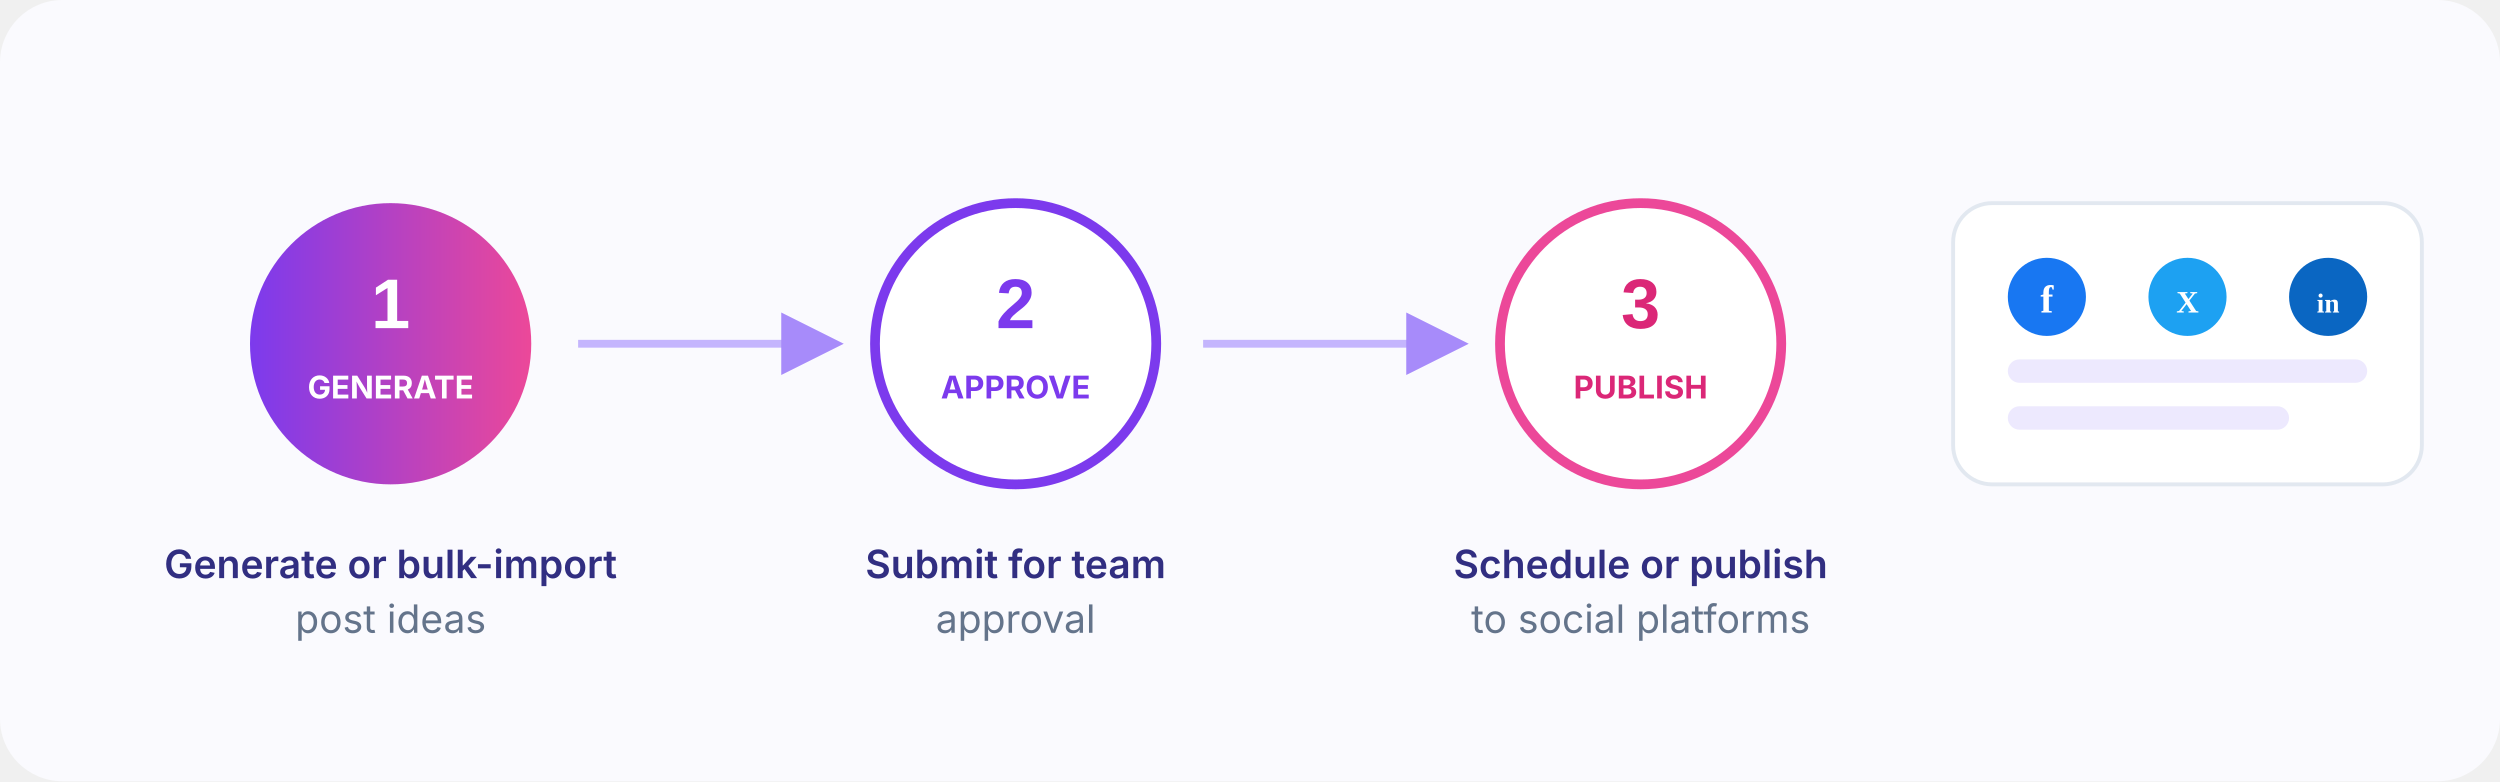
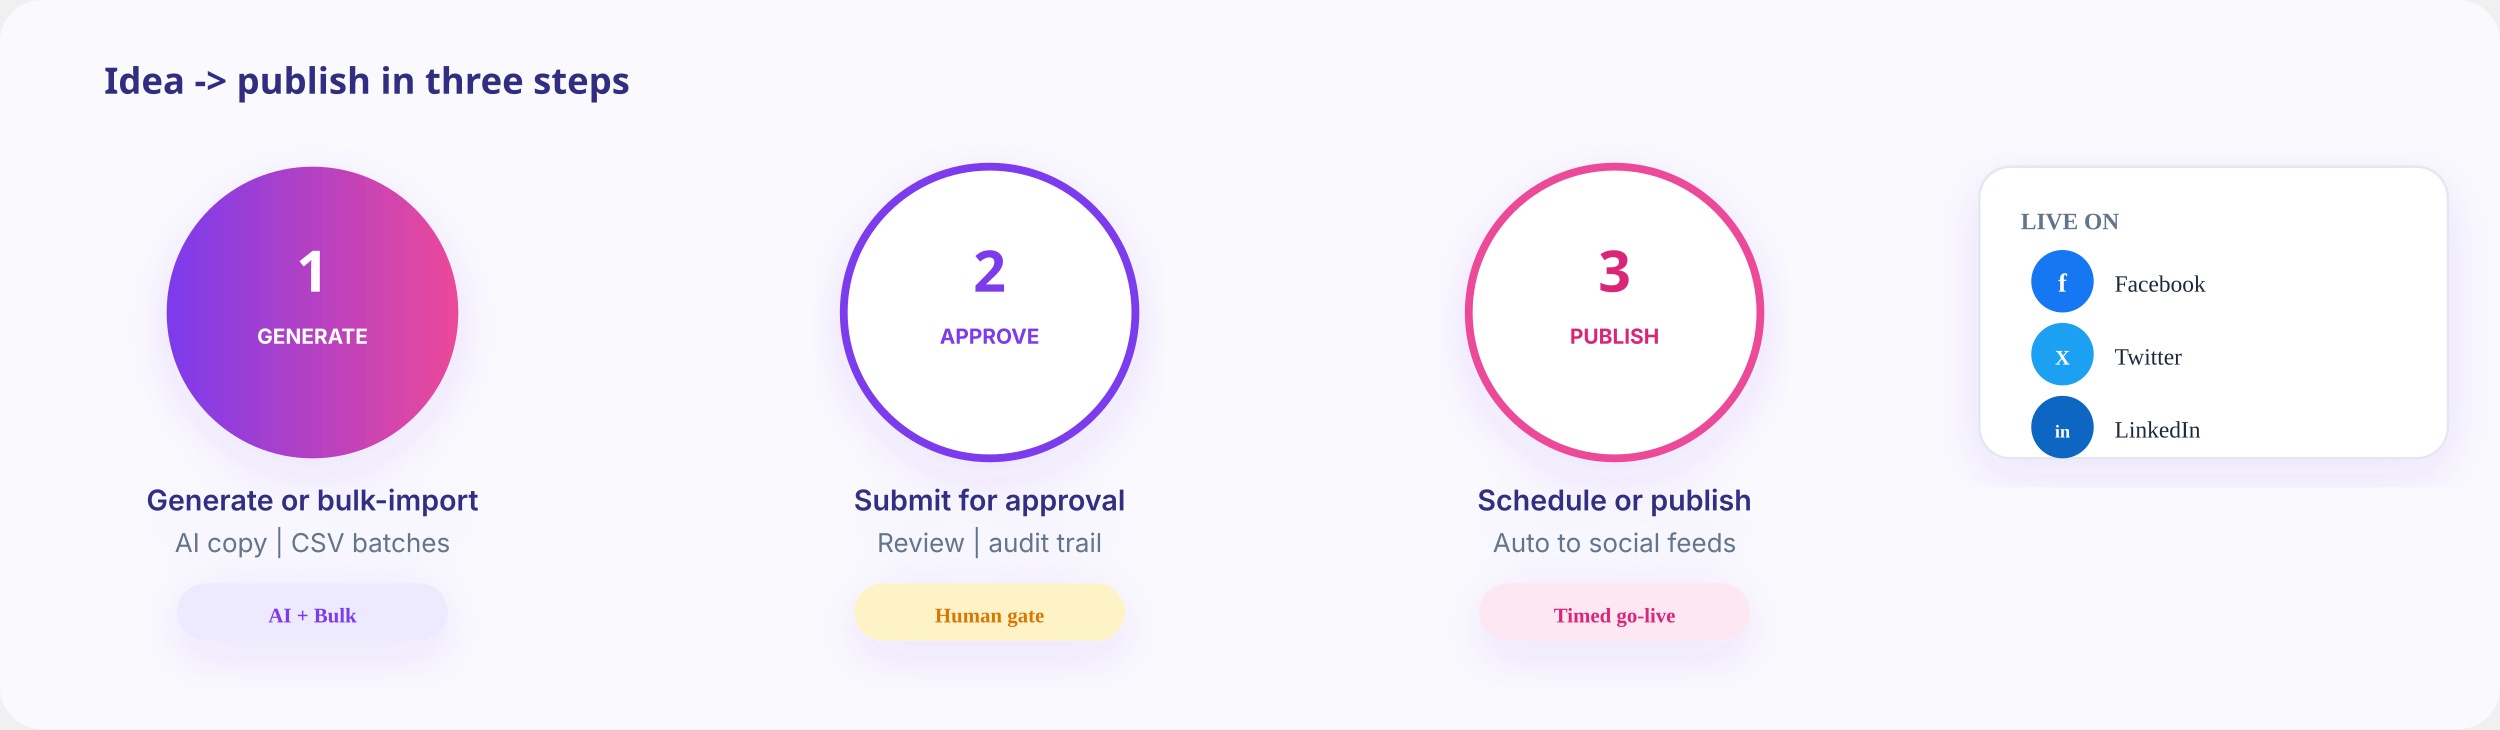
- <svg xmlns="http://www.w3.org/2000/svg" viewBox="0 0 640 200" role="img" aria-label="OmniPost idea to publish workflow">
+ <svg xmlns="http://www.w3.org/2000/svg" viewBox="0 0 960 280" role="img" aria-label="OmniPost idea to publish workflow">
  <defs>
-     <linearGradient id="fGrad" x1="0%" y1="0%" x2="100%" y2="0%">
+     <filter id="opfSh">
+       <feDropShadow dx="0" dy="6" stdDeviation="10" flood-color="#7C3AED" flood-opacity="0.12" />
+     </filter>
+     <linearGradient id="opfGrad" x1="0%" y1="0%" x2="100%" y2="0%">
      <stop offset="0%" stop-color="#7C3AED" />
      <stop offset="100%" stop-color="#EC4899" />
    </linearGradient>
-     <marker id="arrow" markerWidth="8" markerHeight="8" refX="6" refY="4" orient="auto">
-       <path d="M0,0 L8,4 L0,8 Z" fill="#A78BFA" />
-     </marker>
+     <style>
+       .opf-line{stroke-dasharray:8 6;animation:opfLine 1.4s linear infinite}
+       @keyframes opfLine{to{stroke-dashoffset:-28}}
+       .opf-glow{animation:opfGlow 3s ease-in-out infinite;transform-box:fill-box;transform-origin:center}
+       .opf-glow.g2{animation-delay:-1s}.opf-glow.g3{animation-delay:-2s}
+       @keyframes opfGlow{0%,100%{opacity:.9;transform:scale(1)}50%{opacity:1;transform:scale(1.03)}}
+     </style>
  </defs>
-   <rect width="640" height="200" rx="16" fill="#FAFAFE" />
-   <g>
-     <circle cx="100" cy="88" r="36" fill="url(#fGrad)" />
-     <text x="100" y="84" text-anchor="middle" font-family="Space Grotesk,Arial,sans-serif" font-size="18" font-weight="800" fill="white">1</text>
-     <text x="100" y="102" text-anchor="middle" font-family="Inter,Arial,sans-serif" font-size="8" font-weight="700" fill="white">GENERATE</text>
-     <text x="100" y="148" text-anchor="middle" font-family="Inter,Arial,sans-serif" font-size="10" font-weight="600" fill="#312E81">Generate or bulk-import</text>
-     <text x="100" y="162" text-anchor="middle" font-family="Inter,Arial,sans-serif" font-size="10" fill="#64748B">post ideas</text>
+   <rect width="960" height="280" rx="16" fill="#FAFAFE" />
+   <text x="40" y="36" font-family="Space Grotesk,sans-serif" font-size="14" font-weight="800" fill="#312E81">Idea -&gt; publish in three steps</text>
+   <path class="opf-line" d="M200 120 H320" stroke="url(#opfGrad)" stroke-width="3" fill="none" />
+   <path class="opf-line" d="M440 120 H560" stroke="url(#opfGrad)" stroke-width="3" fill="none" />
+   <path class="opf-line" d="M680 120 H760" stroke="url(#opfGrad)" stroke-width="3" fill="none" />
+   <g class="opf-glow" filter="url(#opfSh)">
+     <circle cx="120" cy="120" r="56" fill="url(#opfGrad)" />
+     <text x="120" y="112" text-anchor="middle" font-family="Space Grotesk,sans-serif" font-size="22" font-weight="800" fill="white">1</text>
+     <text x="120" y="132" text-anchor="middle" font-family="Inter,sans-serif" font-size="8" font-weight="700" fill="white">GENERATE</text>
+     <text x="120" y="196" text-anchor="middle" font-family="Inter,sans-serif" font-size="11" font-weight="600" fill="#312E81">Generate or bulk-import</text>
+     <text x="120" y="212" text-anchor="middle" font-family="Inter,sans-serif" font-size="10" fill="#64748B">AI copy  |  CSV batches</text>
+     <rect x="68" y="224" width="104" height="22" rx="11" fill="#EDE9FE" />
+     <text x="120" y="239" text-anchor="middle" font-size="8" font-weight="600" fill="#7C3AED">AI + Bulk</text>
  </g>
-   <line x1="148" y1="88" x2="212" y2="88" stroke="#C4B5FD" stroke-width="2" marker-end="url(#arrow)" />
-   <g>
-     <circle cx="260" cy="88" r="36" fill="white" stroke="#7C3AED" stroke-width="2.5" />
-     <text x="260" y="84" text-anchor="middle" font-family="Space Grotesk,Arial,sans-serif" font-size="18" font-weight="800" fill="#7C3AED">2</text>
-     <text x="260" y="102" text-anchor="middle" font-family="Inter,Arial,sans-serif" font-size="8" font-weight="700" fill="#7C3AED">APPROVE</text>
-     <text x="260" y="148" text-anchor="middle" font-family="Inter,Arial,sans-serif" font-size="10" font-weight="600" fill="#312E81">Submit for team</text>
-     <text x="260" y="162" text-anchor="middle" font-family="Inter,Arial,sans-serif" font-size="10" fill="#64748B">approval</text>
+   <g class="opf-glow g2" filter="url(#opfSh)">
+     <circle cx="380" cy="120" r="56" fill="white" stroke="#7C3AED" stroke-width="3" />
+     <text x="380" y="112" text-anchor="middle" font-family="Space Grotesk,sans-serif" font-size="22" font-weight="800" fill="#7C3AED">2</text>
+     <text x="380" y="132" text-anchor="middle" font-family="Inter,sans-serif" font-size="8" font-weight="700" fill="#7C3AED">APPROVE</text>
+     <text x="380" y="196" text-anchor="middle" font-family="Inter,sans-serif" font-size="11" font-weight="600" fill="#312E81">Submit for approval</text>
+     <text x="380" y="212" text-anchor="middle" font-family="Inter,sans-serif" font-size="10" fill="#64748B">Review  |  audit trail</text>
+     <rect x="328" y="224" width="104" height="22" rx="11" fill="#FEF3C7" />
+     <text x="380" y="239" text-anchor="middle" font-size="8" font-weight="600" fill="#D97706">Human gate</text>
  </g>
-   <line x1="308" y1="88" x2="372" y2="88" stroke="#C4B5FD" stroke-width="2" marker-end="url(#arrow)" />
-   <g>
-     <circle cx="420" cy="88" r="36" fill="white" stroke="#EC4899" stroke-width="2.5" />
-     <text x="420" y="84" text-anchor="middle" font-family="Space Grotesk,Arial,sans-serif" font-size="18" font-weight="800" fill="#DB2777">3</text>
-     <text x="420" y="102" text-anchor="middle" font-family="Inter,Arial,sans-serif" font-size="8" font-weight="700" fill="#DB2777">PUBLISH</text>
-     <text x="420" y="148" text-anchor="middle" font-family="Inter,Arial,sans-serif" font-size="10" font-weight="600" fill="#312E81">Schedule or publish</text>
-     <text x="420" y="162" text-anchor="middle" font-family="Inter,Arial,sans-serif" font-size="10" fill="#64748B">to social platforms</text>
+   <g class="opf-glow g3" filter="url(#opfSh)">
+     <circle cx="620" cy="120" r="56" fill="white" stroke="#EC4899" stroke-width="3" />
+     <text x="620" y="112" text-anchor="middle" font-family="Space Grotesk,sans-serif" font-size="22" font-weight="800" fill="#DB2777">3</text>
+     <text x="620" y="132" text-anchor="middle" font-family="Inter,sans-serif" font-size="8" font-weight="700" fill="#DB2777">PUBLISH</text>
+     <text x="620" y="196" text-anchor="middle" font-family="Inter,sans-serif" font-size="11" font-weight="600" fill="#312E81">Schedule or publish</text>
+     <text x="620" y="212" text-anchor="middle" font-family="Inter,sans-serif" font-size="10" fill="#64748B">Auto to social feeds</text>
+     <rect x="568" y="224" width="104" height="22" rx="11" fill="#FCE7F3" />
+     <text x="620" y="239" text-anchor="middle" font-size="8" font-weight="600" fill="#DB2777">Timed go-live</text>
  </g>
-   <g transform="translate(500,52)">
-     <rect width="120" height="72" rx="10" fill="white" stroke="#E2E8F0" />
-     <circle cx="24" cy="24" r="10" fill="#1877F2" />
-     <text x="24" y="28" text-anchor="middle" font-size="10" font-weight="800" fill="white">f</text>
-     <circle cx="60" cy="24" r="10" fill="#1DA1F2" />
-     <text x="60" y="28" text-anchor="middle" font-size="8" font-weight="800" fill="white">X</text>
-     <circle cx="96" cy="24" r="10" fill="#0A66C2" />
-     <text x="96" y="28" text-anchor="middle" font-size="7" font-weight="800" fill="white">in</text>
-     <rect x="14" y="40" width="92" height="6" rx="3" fill="#EDE9FE" />
-     <rect x="14" y="52" width="72" height="6" rx="3" fill="#EDE9FE" />
+   <g filter="url(#opfSh)">
+     <rect x="760" y="64" width="180" height="112" rx="12" fill="white" stroke="#E2E8F0" />
+     <text x="776" y="88" font-size="9" font-weight="700" fill="#64748B">LIVE ON</text>
+     <circle cx="792" cy="108" r="12" fill="#1877F2" />
+     <text x="792" y="112" text-anchor="middle" font-size="10" font-weight="800" fill="white">f</text>
+     <text x="812" y="112" font-size="9" fill="#1E293B">Facebook</text>
+     <circle cx="792" cy="136" r="12" fill="#1DA1F2" />
+     <text x="792" y="140" text-anchor="middle" font-size="8" font-weight="800" fill="white">X</text>
+     <text x="812" y="140" font-size="9" fill="#1E293B">Twitter</text>
+     <circle cx="792" cy="164" r="12" fill="#0A66C2" />
+     <text x="792" y="168" text-anchor="middle" font-size="7" font-weight="800" fill="white">in</text>
+     <text x="812" y="168" font-size="9" fill="#1E293B">LinkedIn</text>
  </g>
</svg>
